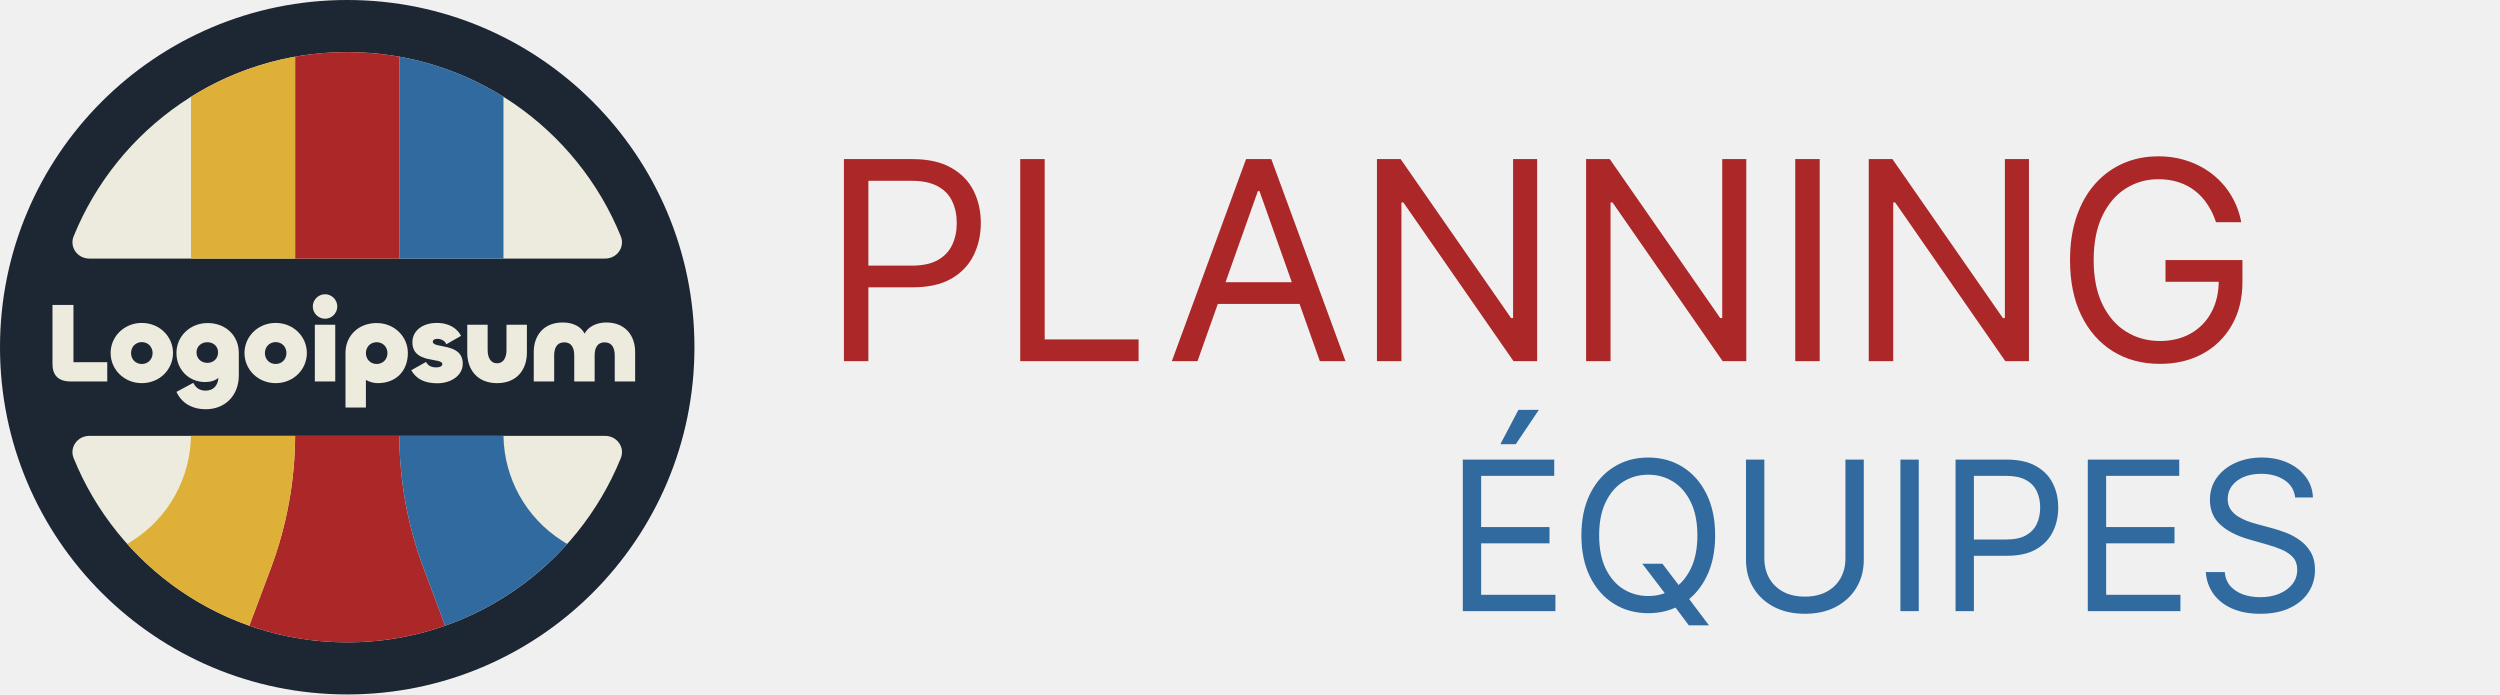
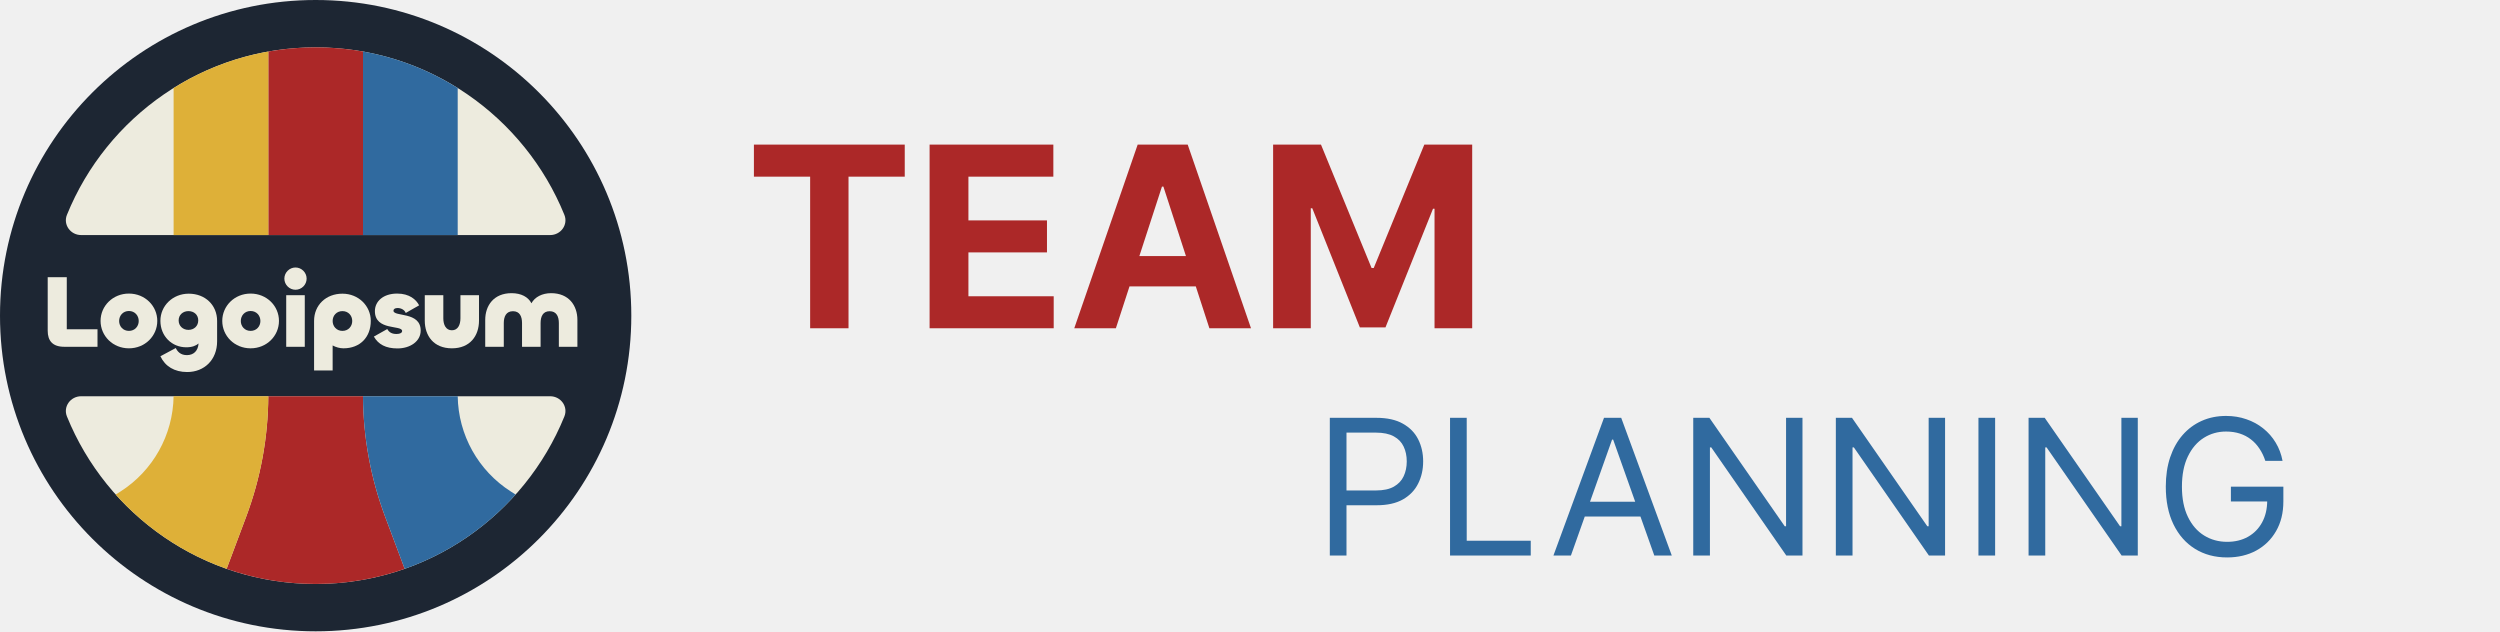
- <svg xmlns="http://www.w3.org/2000/svg" width="180" height="50" viewBox="0 0 180 50" fill="none">
-   <path d="M60.761 26V11.454H65.676C66.817 11.454 67.75 11.661 68.474 12.072C69.204 12.48 69.743 13.031 70.094 13.727C70.444 14.423 70.619 15.2 70.619 16.057C70.619 16.914 70.444 17.693 70.094 18.393C69.748 19.094 69.213 19.653 68.489 20.07C67.764 20.482 66.836 20.688 65.704 20.688H62.182V19.125H65.648C66.429 19.125 67.056 18.99 67.53 18.72C68.003 18.45 68.347 18.086 68.56 17.626C68.778 17.162 68.886 16.639 68.886 16.057C68.886 15.474 68.778 14.954 68.56 14.494C68.347 14.035 68.001 13.675 67.523 13.415C67.044 13.15 66.41 13.017 65.619 13.017H62.523V26H60.761ZM73.457 26V11.454H75.218V24.438H81.979V26H73.457ZM86.221 26H84.375L89.716 11.454H91.534L96.875 26H95.028L90.681 13.756H90.568L86.221 26ZM86.903 20.318H94.346V21.881H86.903V20.318ZM110.674 11.454V26H108.97L101.044 14.579H100.902V26H99.14V11.454H100.845L108.799 22.903H108.941V11.454H110.674ZM125.733 11.454V26H124.028L116.102 14.579H115.96V26H114.199V11.454H115.903L123.858 22.903H124V11.454H125.733ZM131.019 11.454V26H129.257V11.454H131.019ZM146.085 11.454V26H144.38L136.454 14.579H136.312V26H134.55V11.454H136.255L144.21 22.903H144.352V11.454H146.085ZM159.552 16C159.396 15.522 159.19 15.093 158.934 14.714C158.683 14.331 158.383 14.004 158.032 13.734C157.687 13.464 157.294 13.258 156.853 13.117C156.413 12.974 155.93 12.903 155.404 12.903C154.543 12.903 153.759 13.126 153.054 13.571C152.348 14.016 151.787 14.672 151.37 15.538C150.954 16.405 150.745 17.468 150.745 18.727C150.745 19.987 150.956 21.05 151.377 21.916C151.799 22.783 152.369 23.438 153.089 23.884C153.809 24.329 154.618 24.551 155.518 24.551C156.351 24.551 157.085 24.374 157.72 24.018C158.359 23.659 158.856 23.152 159.211 22.499C159.571 21.84 159.751 21.066 159.751 20.176L160.291 20.29H155.916V18.727H161.456V20.29C161.456 21.488 161.2 22.529 160.689 23.415C160.182 24.3 159.481 24.987 158.586 25.474C157.696 25.957 156.673 26.199 155.518 26.199C154.23 26.199 153.099 25.896 152.123 25.29C151.153 24.684 150.395 23.822 149.85 22.704C149.311 21.587 149.041 20.261 149.041 18.727C149.041 17.577 149.195 16.542 149.502 15.624C149.815 14.7 150.255 13.914 150.824 13.266C151.392 12.617 152.064 12.12 152.841 11.774C153.617 11.428 154.472 11.256 155.404 11.256C156.172 11.256 156.886 11.372 157.549 11.604C158.217 11.831 158.811 12.155 159.332 12.577C159.858 12.993 160.296 13.493 160.646 14.075C160.996 14.653 161.238 15.294 161.37 16H159.552Z" fill="#AC2828" />
-   <path d="M105.321 44V33.091H111.905V34.263H106.642V37.949H111.564V39.121H106.642V42.828H111.99V44H105.321ZM108.027 31.983L109.327 29.511H110.797L109.135 31.983H108.027ZM118.249 40.591H119.698L120.912 42.189L121.232 42.615L123.043 45.023H121.594L120.401 43.425L120.103 43.02L118.249 40.591ZM123.49 38.545C123.49 39.696 123.283 40.69 122.867 41.528C122.452 42.367 121.882 43.013 121.157 43.467C120.433 43.922 119.605 44.149 118.675 44.149C117.745 44.149 116.917 43.922 116.193 43.467C115.468 43.013 114.898 42.367 114.483 41.528C114.067 40.69 113.86 39.696 113.86 38.545C113.86 37.395 114.067 36.401 114.483 35.562C114.898 34.724 115.468 34.078 116.193 33.624C116.917 33.169 117.745 32.942 118.675 32.942C119.605 32.942 120.433 33.169 121.157 33.624C121.882 34.078 122.452 34.724 122.867 35.562C123.283 36.401 123.49 37.395 123.49 38.545ZM122.212 38.545C122.212 37.601 122.054 36.804 121.738 36.154C121.425 35.504 121.001 35.012 120.465 34.678C119.932 34.344 119.336 34.178 118.675 34.178C118.015 34.178 117.416 34.344 116.88 34.678C116.347 35.012 115.923 35.504 115.607 36.154C115.294 36.804 115.138 37.601 115.138 38.545C115.138 39.49 115.294 40.287 115.607 40.937C115.923 41.587 116.347 42.079 116.88 42.413C117.416 42.746 118.015 42.913 118.675 42.913C119.336 42.913 119.932 42.746 120.465 42.413C121.001 42.079 121.425 41.587 121.738 40.937C122.054 40.287 122.212 39.49 122.212 38.545ZM132.871 33.091H134.192V40.314C134.192 41.06 134.016 41.725 133.664 42.311C133.316 42.894 132.825 43.354 132.189 43.691C131.553 44.025 130.808 44.192 129.952 44.192C129.096 44.192 128.35 44.025 127.714 43.691C127.079 43.354 126.585 42.894 126.234 42.311C125.886 41.725 125.712 41.06 125.712 40.314V33.091H127.033V40.207C127.033 40.74 127.15 41.214 127.384 41.63C127.619 42.041 127.952 42.367 128.386 42.604C128.822 42.839 129.344 42.956 129.952 42.956C130.559 42.956 131.081 42.839 131.518 42.604C131.955 42.367 132.288 42.041 132.519 41.63C132.754 41.214 132.871 40.74 132.871 40.207V33.091ZM138.151 33.091V44H136.83V33.091H138.151ZM140.8 44V33.091H144.486C145.341 33.091 146.041 33.245 146.584 33.554C147.131 33.86 147.536 34.273 147.799 34.795C148.062 35.318 148.193 35.9 148.193 36.543C148.193 37.185 148.062 37.77 147.799 38.295C147.54 38.821 147.138 39.24 146.595 39.552C146.052 39.861 145.356 40.016 144.507 40.016H141.865V38.844H144.464C145.05 38.844 145.521 38.742 145.876 38.54C146.231 38.338 146.488 38.064 146.648 37.72C146.812 37.372 146.893 36.979 146.893 36.543C146.893 36.106 146.812 35.715 146.648 35.371C146.488 35.026 146.229 34.756 145.871 34.561C145.512 34.362 145.036 34.263 144.443 34.263H142.121V44H140.8ZM150.321 44V33.091H156.905V34.263H151.642V37.949H156.564V39.121H151.642V42.828H156.99V44H150.321ZM165.252 35.818C165.188 35.278 164.929 34.859 164.474 34.561C164.02 34.263 163.462 34.114 162.801 34.114C162.319 34.114 161.896 34.192 161.534 34.348C161.175 34.504 160.895 34.719 160.692 34.992C160.493 35.266 160.394 35.577 160.394 35.925C160.394 36.216 160.463 36.466 160.602 36.676C160.744 36.882 160.925 37.054 161.145 37.193C161.365 37.327 161.596 37.439 161.837 37.528C162.079 37.613 162.301 37.682 162.503 37.736L163.611 38.034C163.895 38.109 164.211 38.212 164.559 38.343C164.911 38.474 165.246 38.654 165.566 38.881C165.889 39.105 166.156 39.392 166.365 39.744C166.575 40.096 166.679 40.527 166.679 41.038C166.679 41.628 166.525 42.16 166.216 42.636C165.911 43.112 165.463 43.49 164.874 43.771C164.288 44.051 163.576 44.192 162.738 44.192C161.956 44.192 161.28 44.066 160.708 43.814C160.14 43.561 159.692 43.21 159.366 42.759C159.043 42.308 158.86 41.784 158.817 41.188H160.181C160.216 41.599 160.355 41.94 160.596 42.21C160.841 42.477 161.15 42.675 161.523 42.807C161.9 42.935 162.304 42.999 162.738 42.999C163.242 42.999 163.695 42.917 164.096 42.754C164.497 42.587 164.815 42.356 165.049 42.061C165.284 41.763 165.401 41.415 165.401 41.017C165.401 40.655 165.3 40.36 165.097 40.133C164.895 39.906 164.629 39.721 164.298 39.579C163.968 39.437 163.611 39.312 163.228 39.206L161.885 38.822C161.033 38.577 160.358 38.228 159.861 37.773C159.364 37.319 159.115 36.724 159.115 35.989C159.115 35.378 159.281 34.845 159.611 34.391C159.945 33.932 160.392 33.577 160.953 33.325C161.518 33.07 162.148 32.942 162.844 32.942C163.547 32.942 164.172 33.068 164.719 33.32C165.266 33.569 165.699 33.909 166.019 34.343C166.342 34.776 166.512 35.268 166.53 35.818H165.252Z" fill="#306A9F" />
+ <svg xmlns="http://www.w3.org/2000/svg" width="198" height="50" viewBox="0 0 198 50" fill="none">
+   <path d="M59.71 13.99V11.454H71.656V13.99H67.203V26H64.163V13.99H59.71ZM73.624 26V11.454H83.425V13.99H76.699V17.456H82.921V19.991H76.699V23.465H83.453V26H73.624ZM88.377 26H85.081L90.103 11.454H94.066L99.08 26H95.784L92.141 14.778H92.027L88.377 26ZM88.171 20.283H95.955V22.683H88.171V20.283ZM100.831 11.454H104.623L108.629 21.227H108.799L112.805 11.454H116.598V26H113.615V16.533H113.494L109.73 25.929H107.699L103.934 16.497H103.814V26H100.831V11.454Z" fill="#AC2828" />
+   <path d="M105.321 44V33.091H109.007C109.863 33.091 110.563 33.245 111.106 33.554C111.653 33.86 112.058 34.273 112.32 34.795C112.583 35.318 112.714 35.9 112.714 36.543C112.714 37.185 112.583 37.77 112.32 38.295C112.061 38.821 111.66 39.24 111.116 39.552C110.573 39.861 109.877 40.016 109.028 40.016H106.386V38.844H108.986C109.572 38.844 110.042 38.742 110.397 38.54C110.752 38.338 111.01 38.064 111.17 37.72C111.333 37.372 111.415 36.979 111.415 36.543C111.415 36.106 111.333 35.715 111.17 35.371C111.01 35.026 110.751 34.756 110.392 34.561C110.033 34.362 109.558 34.263 108.964 34.263H106.642V44H105.321ZM114.843 44V33.091H116.164V42.828H121.235V44H114.843ZM124.416 44H123.031L127.037 33.091H128.4L132.406 44H131.021L127.761 34.817H127.676L124.416 44ZM124.927 39.739H130.51V40.91H124.927V39.739ZM142.756 33.091V44H141.477L135.533 35.435H135.426V44H134.105V33.091H135.384L141.35 41.678H141.456V33.091H142.756ZM154.05 33.091V44H152.771L146.827 35.435H146.72V44H145.399V33.091H146.678L152.643 41.678H152.75V33.091H154.05ZM158.014 33.091V44H156.693V33.091H158.014ZM169.313 33.091V44H168.035L162.09 35.435H161.984V44H160.663V33.091H161.941L167.907 41.678H168.014V33.091H169.313ZM179.414 36.5C179.297 36.141 179.142 35.82 178.951 35.536C178.763 35.248 178.537 35.003 178.274 34.801C178.015 34.598 177.72 34.444 177.39 34.337C177.06 34.231 176.698 34.178 176.303 34.178C175.657 34.178 175.069 34.344 174.54 34.678C174.011 35.012 173.59 35.504 173.278 36.154C172.965 36.804 172.809 37.601 172.809 38.545C172.809 39.49 172.967 40.287 173.283 40.937C173.599 41.587 174.027 42.079 174.567 42.413C175.107 42.746 175.714 42.913 176.389 42.913C177.014 42.913 177.564 42.78 178.04 42.514C178.519 42.244 178.892 41.864 179.158 41.374C179.428 40.88 179.563 40.3 179.563 39.632L179.968 39.717H176.687V38.545H180.842V39.717C180.842 40.616 180.65 41.397 180.266 42.061C179.886 42.725 179.361 43.24 178.69 43.606C178.022 43.968 177.255 44.149 176.389 44.149C175.423 44.149 174.574 43.922 173.842 43.467C173.114 43.013 172.546 42.367 172.138 41.528C171.733 40.69 171.531 39.696 171.531 38.545C171.531 37.682 171.646 36.907 171.877 36.218C172.111 35.525 172.441 34.936 172.868 34.449C173.294 33.963 173.798 33.59 174.38 33.331C174.963 33.071 175.604 32.942 176.303 32.942C176.879 32.942 177.415 33.029 177.912 33.203C178.413 33.373 178.858 33.617 179.249 33.932C179.643 34.245 179.972 34.62 180.234 35.056C180.497 35.49 180.678 35.971 180.778 36.5H179.414Z" fill="#306A9F" />
  <g clip-path="url(#clip0_7_26)">
    <path d="M50 25C50 38.807 38.807 50 25 50C11.193 50 0 38.807 0 25C0 11.193 11.193 0 25 0C38.807 0 50 11.193 50 25Z" fill="#1D2633" />
    <path d="M43.571 31.383C44.415 31.383 45.016 32.204 44.698 32.986C41.542 40.765 33.911 46.25 25 46.25C16.089 46.25 8.458 40.765 5.302 32.986C4.984 32.204 5.585 31.383 6.429 31.383H43.571Z" fill="#EDEBDE" />
    <path d="M44.698 17.014C45.016 17.796 44.415 18.617 43.571 18.617H6.429C5.585 18.617 4.984 17.796 5.302 17.014C8.458 9.235 16.089 3.75 25 3.75C33.911 3.75 41.542 9.235 44.698 17.014Z" fill="#EDEBDE" />
    <path d="M43.648 23.219C45.053 23.219 45.73 24.199 45.73 25.334V27.465H44.261V25.587C44.261 25.072 44.073 24.648 43.534 24.648C42.995 24.648 42.815 25.072 42.815 25.587V27.465H41.345V25.587C41.345 25.072 41.166 24.648 40.627 24.648C40.088 24.648 39.9 25.072 39.9 25.587V27.465H38.43V25.334C38.43 24.199 39.108 23.219 40.513 23.219C41.28 23.219 41.835 23.521 42.089 24.019C42.358 23.521 42.946 23.219 43.648 23.219Z" fill="#EDEBDE" />
    <path d="M35.789 26.158C36.263 26.158 36.467 25.726 36.467 25.211V23.382H37.937V25.391C37.937 26.591 37.234 27.587 35.789 27.587C34.344 27.587 33.642 26.591 33.642 25.391V23.382H35.111V25.211C35.111 25.726 35.316 26.158 35.789 26.158Z" fill="#EDEBDE" />
    <path d="M31.48 27.596C30.558 27.596 29.962 27.277 29.61 26.657L30.672 26.06C30.819 26.322 31.04 26.452 31.407 26.452C31.709 26.452 31.848 26.346 31.848 26.215C31.848 25.717 29.692 26.224 29.692 24.64C29.692 23.872 30.345 23.251 31.456 23.251C32.428 23.251 32.958 23.725 33.195 24.182L32.134 24.787C32.044 24.541 31.766 24.395 31.489 24.395C31.276 24.395 31.162 24.484 31.162 24.607C31.162 25.113 33.318 24.648 33.318 26.183C33.318 27.04 32.477 27.596 31.48 27.596Z" fill="#EDEBDE" />
    <path d="M26.345 29.343H24.875V25.415C24.875 24.166 25.814 23.259 27.121 23.259C28.395 23.259 29.366 24.231 29.366 25.415C29.366 26.722 28.501 27.587 27.203 27.587C26.901 27.587 26.598 27.497 26.345 27.359V29.343ZM27.121 26.207C27.586 26.207 27.897 25.848 27.897 25.424C27.897 24.991 27.586 24.64 27.121 24.64C26.656 24.64 26.345 24.991 26.345 25.424C26.345 25.848 26.656 26.207 27.121 26.207Z" fill="#EDEBDE" />
    <path d="M23.403 22.949C22.921 22.949 22.521 22.549 22.521 22.067C22.521 21.585 22.921 21.185 23.403 21.185C23.885 21.185 24.285 21.585 24.285 22.067C24.285 22.549 23.885 22.949 23.403 22.949ZM22.668 23.382H24.138V27.465H22.668V23.382Z" fill="#EDEBDE" />
    <path d="M19.848 27.587C18.574 27.587 17.603 26.608 17.603 25.415C17.603 24.231 18.574 23.251 19.848 23.251C21.122 23.251 22.094 24.231 22.094 25.415C22.094 26.608 21.122 27.587 19.848 27.587ZM19.848 26.207C20.314 26.207 20.624 25.848 20.624 25.424C20.624 24.991 20.314 24.631 19.848 24.631C19.383 24.631 19.072 24.991 19.072 25.424C19.072 25.848 19.383 26.207 19.848 26.207Z" fill="#EDEBDE" />
    <path d="M14.827 29.465C13.815 29.465 13.08 29.016 12.704 28.216L13.921 27.563C14.052 27.84 14.296 28.126 14.803 28.126C15.334 28.126 15.685 27.791 15.726 27.203C15.53 27.375 15.219 27.506 14.754 27.506C13.619 27.506 12.704 26.632 12.704 25.407C12.704 24.223 13.676 23.259 14.95 23.259C16.256 23.259 17.195 24.166 17.195 25.415V27.032C17.195 28.502 16.175 29.465 14.827 29.465ZM14.925 26.126C15.366 26.126 15.701 25.823 15.701 25.375C15.701 24.933 15.366 24.64 14.925 24.64C14.492 24.64 14.149 24.933 14.149 25.375C14.149 25.823 14.492 26.126 14.925 26.126Z" fill="#EDEBDE" />
    <path d="M10.211 27.587C8.937 27.587 7.965 26.608 7.965 25.415C7.965 24.231 8.937 23.251 10.211 23.251C11.485 23.251 12.457 24.231 12.457 25.415C12.457 26.608 11.485 27.587 10.211 27.587ZM10.211 26.207C10.676 26.207 10.987 25.848 10.987 25.424C10.987 24.991 10.676 24.631 10.211 24.631C9.745 24.631 9.435 24.991 9.435 25.424C9.435 25.848 9.745 26.207 10.211 26.207Z" fill="#EDEBDE" />
    <path d="M5.289 21.953V26.077H7.722V27.465H5.085C4.154 27.465 3.778 26.975 3.778 26.199V21.953H5.289Z" fill="#EDEBDE" />
    <path d="M21.25 4.08C22.467 3.863 23.72 3.75 25 3.75C26.28 3.75 27.533 3.863 28.75 4.08V18.617H21.25V4.08Z" fill="#AC2828" />
    <path d="M28.75 31.383H21.25C21.234 34.645 20.64 37.877 19.494 40.932L17.949 45.052C20.155 45.828 22.528 46.25 25 46.25C27.471 46.25 29.844 45.828 32.051 45.052L30.506 40.932C29.36 37.877 28.766 34.645 28.75 31.383Z" fill="#AC2828" />
    <path d="M28.75 4.08C31.463 4.563 33.998 5.561 36.25 6.969V18.617H28.75V4.08Z" fill="#306A9F" />
    <path d="M32.051 45.052C35.462 43.853 38.474 41.808 40.837 39.169L40.468 38.934C37.879 37.286 36.296 34.447 36.251 31.383H28.75C28.766 34.645 29.36 37.877 30.506 40.932L32.051 45.052Z" fill="#306A9F" />
    <path d="M13.75 6.969C16.002 5.561 18.537 4.563 21.25 4.08V18.617H13.75V6.969Z" fill="#DEB038" />
    <path d="M13.749 31.383H21.25C21.234 34.631 20.645 37.85 19.509 40.892L17.949 45.052C14.538 43.853 11.526 41.808 9.163 39.169L9.532 38.934C12.121 37.286 13.704 34.447 13.749 31.383Z" fill="#DEB038" />
  </g>
  <defs>
    <clipPath id="clip0_7_26">
      <rect width="50" height="50" fill="white" />
    </clipPath>
  </defs>
</svg>
